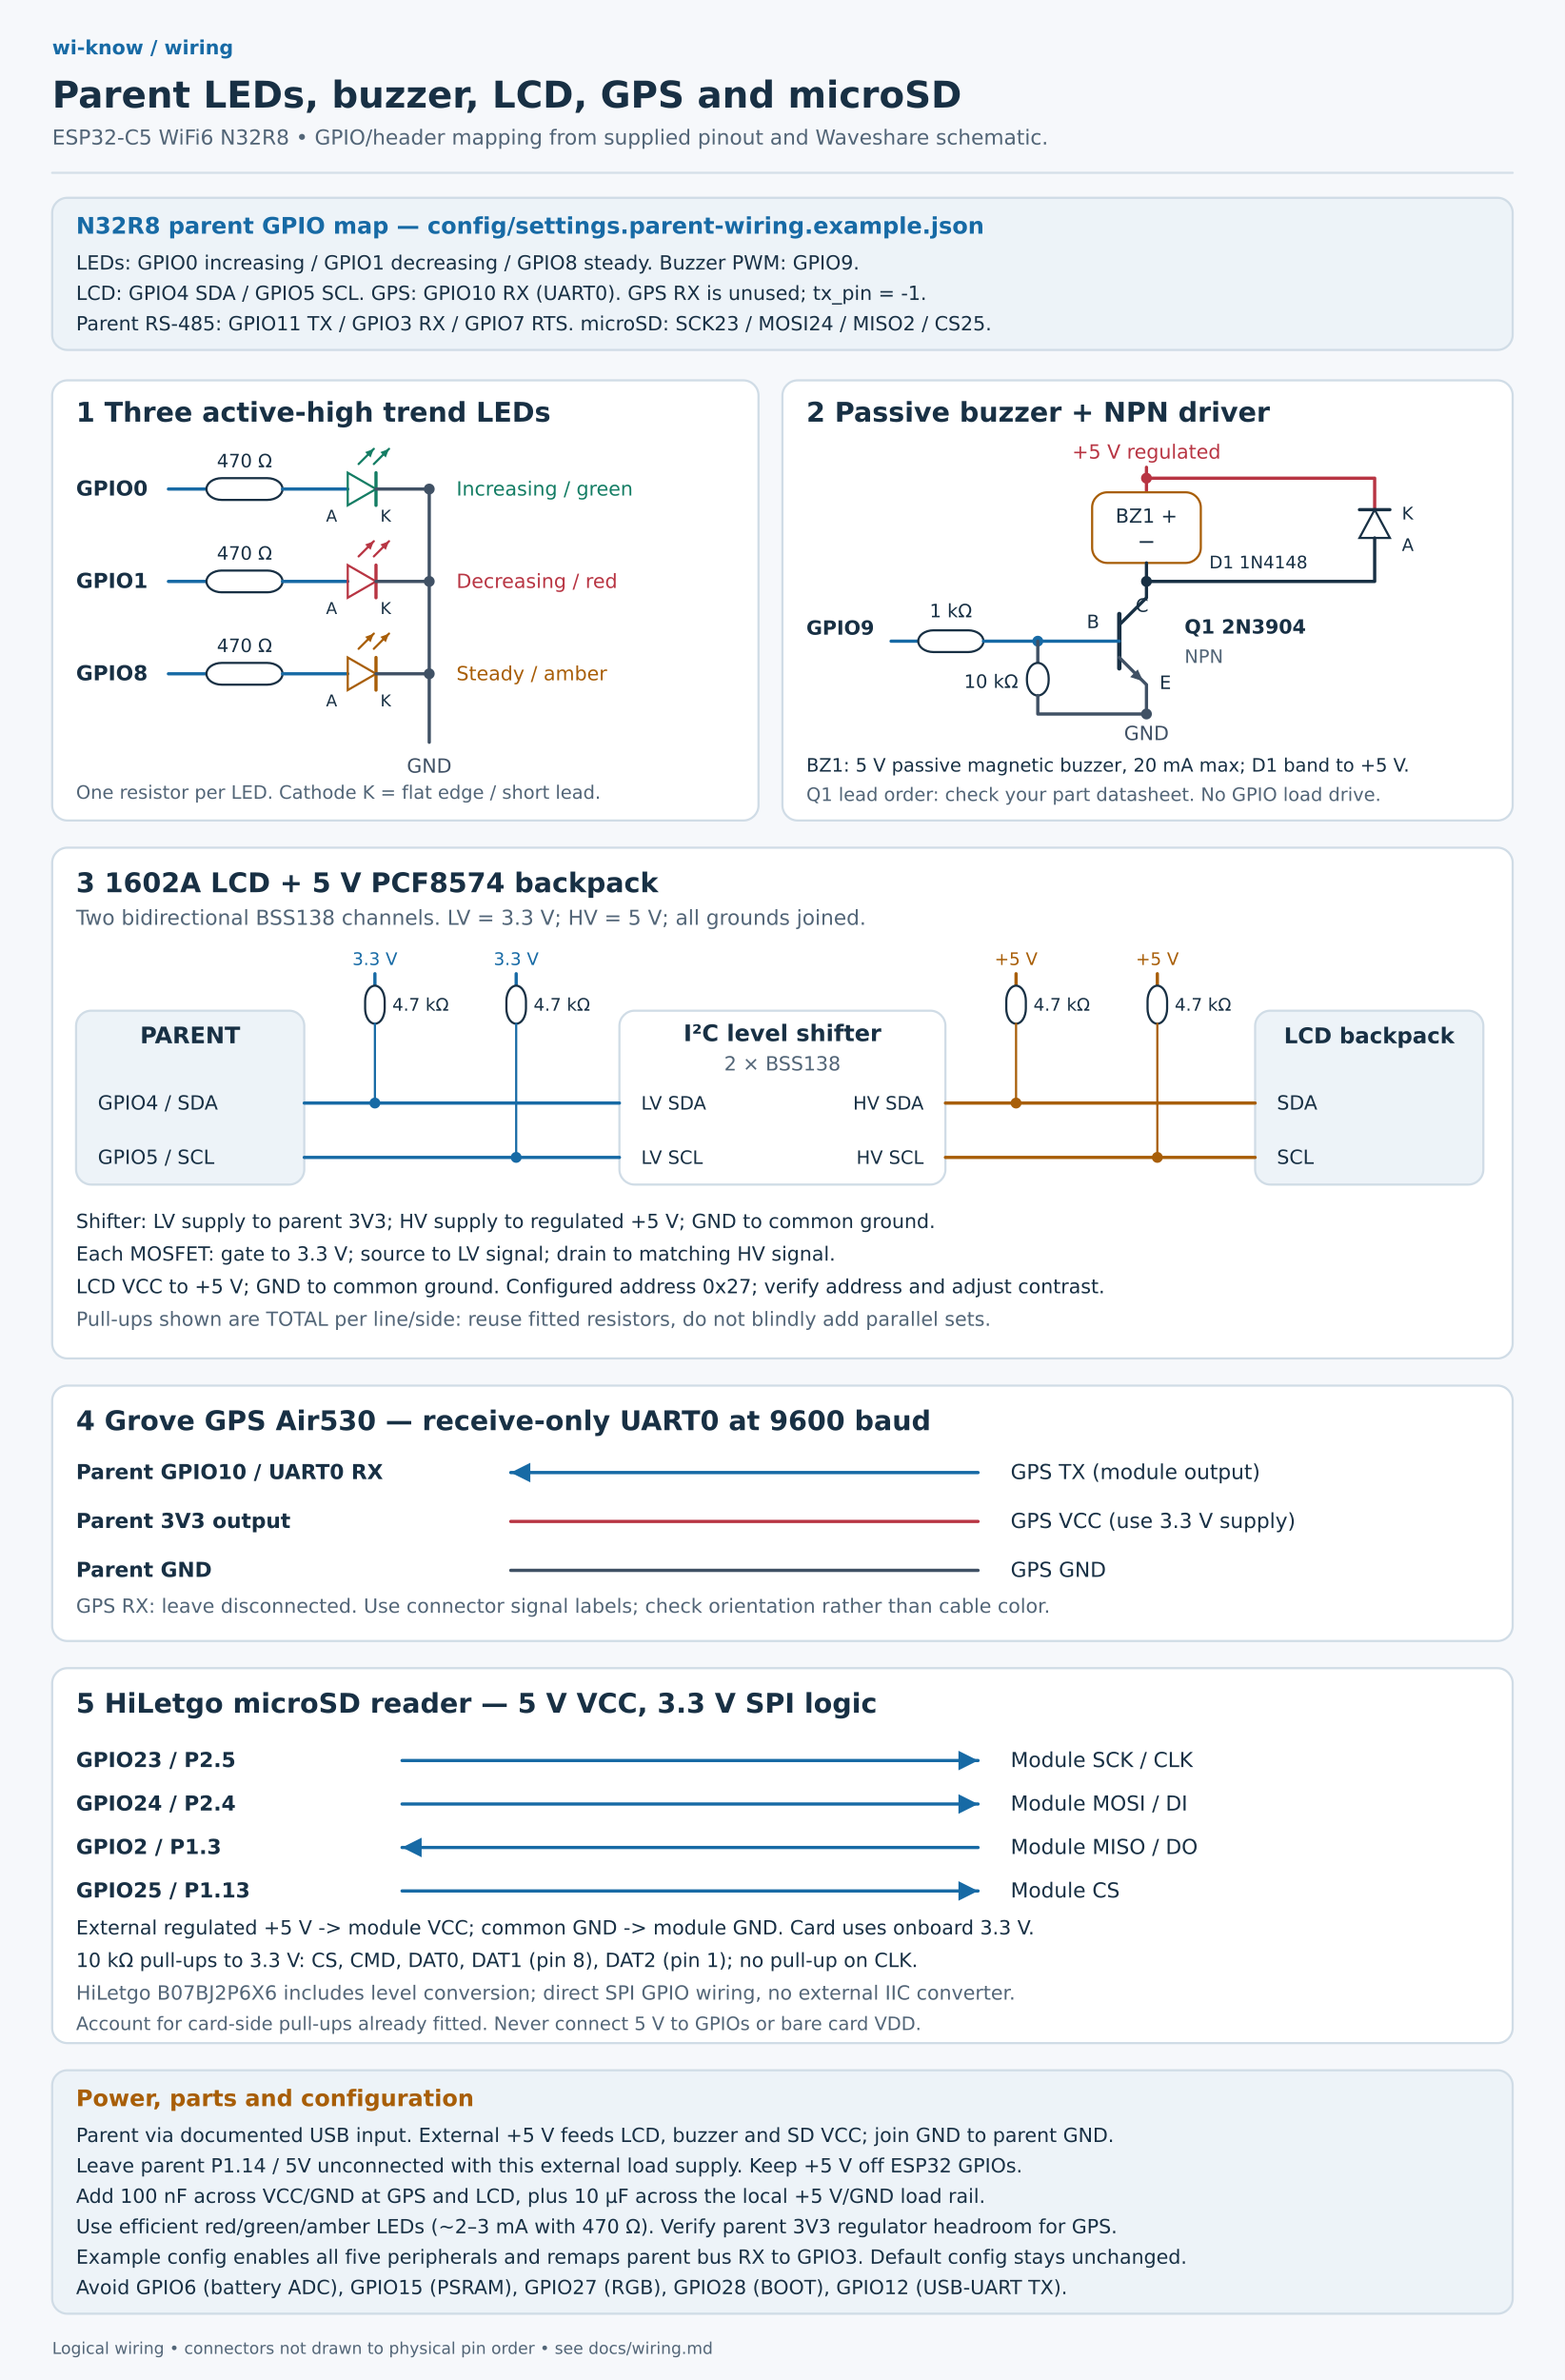
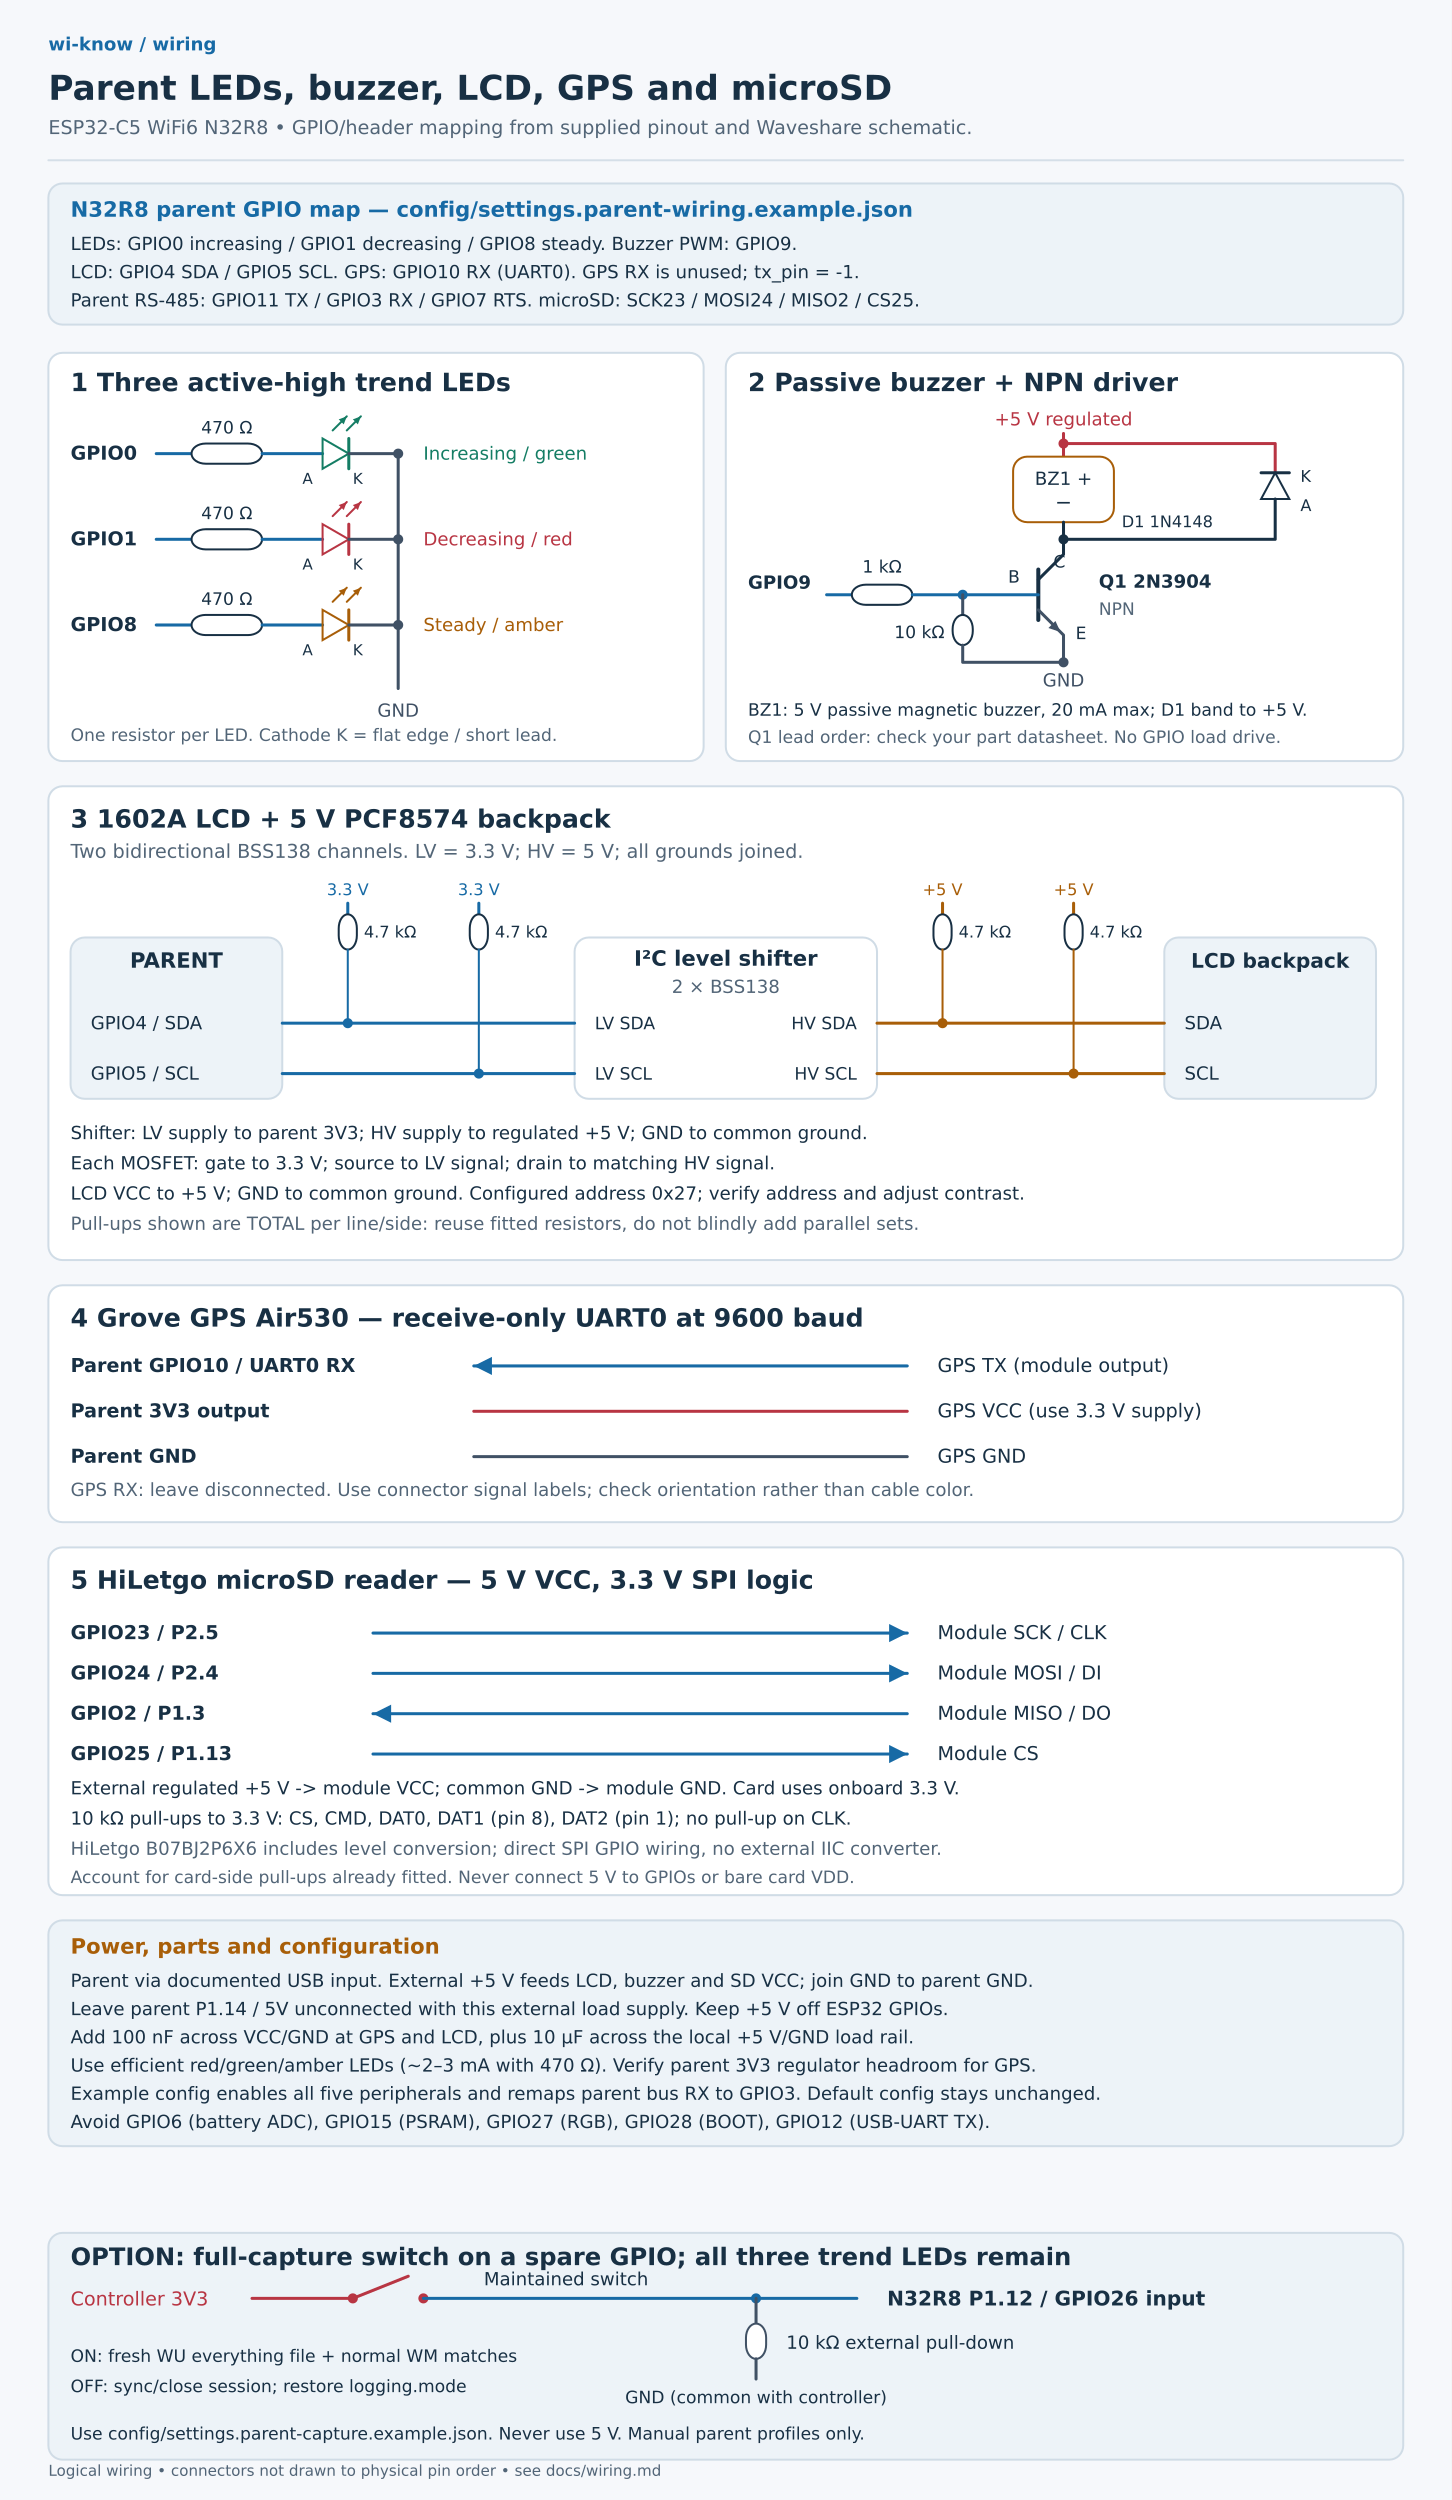
- <svg xmlns="http://www.w3.org/2000/svg" width="1440" height="2190" viewBox="0 0 1440 2190" role="img" aria-labelledby="title description">
+ <svg xmlns="http://www.w3.org/2000/svg" width="1440" height="2480" viewBox="0 0 1440 2480" role="img" aria-labelledby="title description">
  <defs>
    <marker id="arrow-blue" markerWidth="8" markerHeight="8" refX="6" refY="3" orient="auto-start-reverse">
      <path d="M0,0 L0,6 L6,3 z" fill="#176aa5" />
    </marker>
  </defs>
-   <rect width="1440" height="2190" fill="#f6f8fb" />
+   <rect width="1440" height="2480" fill="#f6f8fb" />
  <text x="48" y="50" fill="#176aa5" font-family="DejaVu Sans, Noto Sans, sans-serif" font-size="18" font-weight="700" text-anchor="start">wi-know / wiring</text>
  <text x="48" y="99" fill="#183044" font-family="DejaVu Sans, Noto Sans, sans-serif" font-size="34" font-weight="700" text-anchor="start">Parent LEDs, buzzer, LCD, GPS and microSD</text>
  <text x="48" y="133" fill="#526577" font-family="DejaVu Sans, Noto Sans, sans-serif" font-size="19" font-weight="400" text-anchor="start">ESP32-C5 WiFi6 N32R8 • GPIO/header mapping from supplied pinout and Waveshare schematic.</text>
  <polyline points="48,159 1392,159" fill="none" stroke="#d5dfe8" stroke-width="2" stroke-linejoin="round" stroke-linecap="round" />
  <rect x="48" y="182" width="1344" height="140" rx="14" fill="#edf3f8" stroke="#d0dce6" stroke-width="2" />
  <text x="70" y="215" fill="#176aa5" font-family="DejaVu Sans, Noto Sans, sans-serif" font-size="21" font-weight="700" text-anchor="start">N32R8 parent GPIO map — config/settings.parent-wiring.example.json</text>
  <text x="70" y="248" fill="#183044" font-family="DejaVu Sans, Noto Sans, sans-serif" font-size="18" font-weight="400" text-anchor="start">LEDs: GPIO0 increasing / GPIO1 decreasing / GPIO8 steady. Buzzer PWM: GPIO9.</text>
  <text x="70" y="276" fill="#183044" font-family="DejaVu Sans, Noto Sans, sans-serif" font-size="18" font-weight="400" text-anchor="start">LCD: GPIO4 SDA / GPIO5 SCL. GPS: GPIO10 RX (UART0). GPS RX is unused; tx_pin = -1.</text>
  <text x="70" y="304" fill="#183044" font-family="DejaVu Sans, Noto Sans, sans-serif" font-size="18" font-weight="400" text-anchor="start">Parent RS-485: GPIO11 TX / GPIO3 RX / GPIO7 RTS. microSD: SCK23 / MOSI24 / MISO2 / CS25.</text>
  <rect x="48" y="350" width="650" height="405" rx="14" fill="white" stroke="#d0dce6" stroke-width="2" />
  <text x="70" y="388" fill="#183044" font-family="DejaVu Sans, Noto Sans, sans-serif" font-size="25" font-weight="700" text-anchor="start">1  Three active-high trend LEDs</text>
  <text x="70" y="456" fill="#183044" font-family="DejaVu Sans, Noto Sans, sans-serif" font-size="19" font-weight="700" text-anchor="start">GPIO0</text>
  <polyline points="155,450 190,450" fill="none" stroke="#176aa5" stroke-width="3" stroke-linejoin="round" stroke-linecap="round" />
  <rect x="190" y="440" width="70" height="20" rx="14" fill="white" stroke="#183044" stroke-width="2" />
  <text x="225" y="430" fill="#183044" font-family="DejaVu Sans, Noto Sans, sans-serif" font-size="17" font-weight="400" text-anchor="middle">470 Ω</text>
  <polyline points="260,450 320,450" fill="none" stroke="#176aa5" stroke-width="3" stroke-linejoin="round" stroke-linecap="round" />
  <path d="M320,435 L320,465 L346,450 Z" fill="none" stroke="#147d64" stroke-width="2" />
  <polyline points="346,435 346,465" fill="none" stroke="#147d64" stroke-width="3" stroke-linejoin="round" stroke-linecap="round" />
  <polyline points="346,450 395,450" fill="none" stroke="#405165" stroke-width="3" stroke-linejoin="round" stroke-linecap="round" />
  <circle cx="395" cy="450" r="5" fill="#405165" />
  <text x="300" y="480" fill="#183044" font-family="DejaVu Sans, Noto Sans, sans-serif" font-size="15" font-weight="400" text-anchor="start">A</text>
  <text x="350" y="480" fill="#183044" font-family="DejaVu Sans, Noto Sans, sans-serif" font-size="15" font-weight="400" text-anchor="start">K</text>
  <polyline points="330,427 344,413" fill="none" stroke="#147d64" stroke-width="2" stroke-linejoin="round" stroke-linecap="round" />
  <path d="M344,413 l-8,3 l5,5 Z" fill="#147d64" />
  <polyline points="344,427 358,413" fill="none" stroke="#147d64" stroke-width="2" stroke-linejoin="round" stroke-linecap="round" />
  <path d="M358,413 l-8,3 l5,5 Z" fill="#147d64" />
  <text x="420" y="456" fill="#147d64" font-family="DejaVu Sans, Noto Sans, sans-serif" font-size="18" font-weight="400" text-anchor="start">Increasing / green</text>
  <text x="70" y="541" fill="#183044" font-family="DejaVu Sans, Noto Sans, sans-serif" font-size="19" font-weight="700" text-anchor="start">GPIO1</text>
  <polyline points="155,535 190,535" fill="none" stroke="#176aa5" stroke-width="3" stroke-linejoin="round" stroke-linecap="round" />
  <rect x="190" y="525" width="70" height="20" rx="14" fill="white" stroke="#183044" stroke-width="2" />
  <text x="225" y="515" fill="#183044" font-family="DejaVu Sans, Noto Sans, sans-serif" font-size="17" font-weight="400" text-anchor="middle">470 Ω</text>
  <polyline points="260,535 320,535" fill="none" stroke="#176aa5" stroke-width="3" stroke-linejoin="round" stroke-linecap="round" />
  <path d="M320,520 L320,550 L346,535 Z" fill="none" stroke="#b83543" stroke-width="2" />
  <polyline points="346,520 346,550" fill="none" stroke="#b83543" stroke-width="3" stroke-linejoin="round" stroke-linecap="round" />
  <polyline points="346,535 395,535" fill="none" stroke="#405165" stroke-width="3" stroke-linejoin="round" stroke-linecap="round" />
  <circle cx="395" cy="535" r="5" fill="#405165" />
  <text x="300" y="565" fill="#183044" font-family="DejaVu Sans, Noto Sans, sans-serif" font-size="15" font-weight="400" text-anchor="start">A</text>
  <text x="350" y="565" fill="#183044" font-family="DejaVu Sans, Noto Sans, sans-serif" font-size="15" font-weight="400" text-anchor="start">K</text>
  <polyline points="330,512 344,498" fill="none" stroke="#b83543" stroke-width="2" stroke-linejoin="round" stroke-linecap="round" />
  <path d="M344,498 l-8,3 l5,5 Z" fill="#b83543" />
  <polyline points="344,512 358,498" fill="none" stroke="#b83543" stroke-width="2" stroke-linejoin="round" stroke-linecap="round" />
  <path d="M358,498 l-8,3 l5,5 Z" fill="#b83543" />
  <text x="420" y="541" fill="#b83543" font-family="DejaVu Sans, Noto Sans, sans-serif" font-size="18" font-weight="400" text-anchor="start">Decreasing / red</text>
  <text x="70" y="626" fill="#183044" font-family="DejaVu Sans, Noto Sans, sans-serif" font-size="19" font-weight="700" text-anchor="start">GPIO8</text>
  <polyline points="155,620 190,620" fill="none" stroke="#176aa5" stroke-width="3" stroke-linejoin="round" stroke-linecap="round" />
  <rect x="190" y="610" width="70" height="20" rx="14" fill="white" stroke="#183044" stroke-width="2" />
  <text x="225" y="600" fill="#183044" font-family="DejaVu Sans, Noto Sans, sans-serif" font-size="17" font-weight="400" text-anchor="middle">470 Ω</text>
  <polyline points="260,620 320,620" fill="none" stroke="#176aa5" stroke-width="3" stroke-linejoin="round" stroke-linecap="round" />
  <path d="M320,605 L320,635 L346,620 Z" fill="none" stroke="#a85e08" stroke-width="2" />
  <polyline points="346,605 346,635" fill="none" stroke="#a85e08" stroke-width="3" stroke-linejoin="round" stroke-linecap="round" />
  <polyline points="346,620 395,620" fill="none" stroke="#405165" stroke-width="3" stroke-linejoin="round" stroke-linecap="round" />
  <circle cx="395" cy="620" r="5" fill="#405165" />
  <text x="300" y="650" fill="#183044" font-family="DejaVu Sans, Noto Sans, sans-serif" font-size="15" font-weight="400" text-anchor="start">A</text>
  <text x="350" y="650" fill="#183044" font-family="DejaVu Sans, Noto Sans, sans-serif" font-size="15" font-weight="400" text-anchor="start">K</text>
  <polyline points="330,597 344,583" fill="none" stroke="#a85e08" stroke-width="2" stroke-linejoin="round" stroke-linecap="round" />
  <path d="M344,583 l-8,3 l5,5 Z" fill="#a85e08" />
  <polyline points="344,597 358,583" fill="none" stroke="#a85e08" stroke-width="2" stroke-linejoin="round" stroke-linecap="round" />
  <path d="M358,583 l-8,3 l5,5 Z" fill="#a85e08" />
  <text x="420" y="626" fill="#a85e08" font-family="DejaVu Sans, Noto Sans, sans-serif" font-size="18" font-weight="400" text-anchor="start">Steady / amber</text>
  <polyline points="395,450 395,683" fill="none" stroke="#405165" stroke-width="3" stroke-linejoin="round" stroke-linecap="round" />
  <text x="395" y="711" fill="#405165" font-family="DejaVu Sans, Noto Sans, sans-serif" font-size="18" font-weight="400" text-anchor="middle">GND</text>
  <text x="70" y="735" fill="#526577" font-family="DejaVu Sans, Noto Sans, sans-serif" font-size="17" font-weight="400" text-anchor="start">One resistor per LED. Cathode K = flat edge / short lead.</text>
  <rect x="720" y="350" width="672" height="405" rx="14" fill="white" stroke="#d0dce6" stroke-width="2" />
  <text x="742" y="388" fill="#183044" font-family="DejaVu Sans, Noto Sans, sans-serif" font-size="25" font-weight="700" text-anchor="start">2  Passive buzzer + NPN driver</text>
  <text x="1055" y="422" fill="#b83543" font-family="DejaVu Sans, Noto Sans, sans-serif" font-size="18" font-weight="400" text-anchor="middle">+5 V regulated</text>
  <polyline points="1055,430 1055,453" fill="none" stroke="#b83543" stroke-width="3" stroke-linejoin="round" stroke-linecap="round" />
  <rect x="1005" y="453" width="100" height="65" rx="14" fill="white" stroke="#a85e08" stroke-width="2" />
  <text x="1055" y="481" fill="#183044" font-family="DejaVu Sans, Noto Sans, sans-serif" font-size="18" font-weight="400" text-anchor="middle">BZ1 +</text>
  <text x="1055" y="505" fill="#183044" font-family="DejaVu Sans, Noto Sans, sans-serif" font-size="20" font-weight="400" text-anchor="middle">−</text>
  <polyline points="1055,518 1055,550 1030,575" fill="none" stroke="#183044" stroke-width="3" stroke-linejoin="round" stroke-linecap="round" />
  <text x="1045" y="563" fill="#183044" font-family="DejaVu Sans, Noto Sans, sans-serif" font-size="17" font-weight="400" text-anchor="start">C</text>
  <polyline points="1030,565 1030,615" fill="none" stroke="#183044" stroke-width="4" stroke-linejoin="round" stroke-linecap="round" />
  <polyline points="1030,605 1055,630 1055,657" fill="none" stroke="#405165" stroke-width="3" stroke-linejoin="round" stroke-linecap="round" />
  <path d="M1052,627 l-12,-4 l7,-7 Z" fill="#405165" />
  <text x="1067" y="634" fill="#183044" font-family="DejaVu Sans, Noto Sans, sans-serif" font-size="17" font-weight="400" text-anchor="start">E</text>
  <text x="1090" y="583" fill="#183044" font-family="DejaVu Sans, Noto Sans, sans-serif" font-size="18" font-weight="700" text-anchor="start">Q1 2N3904</text>
  <text x="1090" y="610" fill="#526577" font-family="DejaVu Sans, Noto Sans, sans-serif" font-size="17" font-weight="400" text-anchor="start">NPN</text>
  <text x="742" y="584" fill="#183044" font-family="DejaVu Sans, Noto Sans, sans-serif" font-size="18" font-weight="700" text-anchor="start">GPIO9</text>
  <polyline points="820,590 845,590" fill="none" stroke="#176aa5" stroke-width="3" stroke-linejoin="round" stroke-linecap="round" />
  <rect x="845" y="580" width="60" height="20" rx="14" fill="white" stroke="#183044" stroke-width="2" />
  <text x="875" y="568" fill="#183044" font-family="DejaVu Sans, Noto Sans, sans-serif" font-size="17" font-weight="400" text-anchor="middle">1 kΩ</text>
  <polyline points="905,590 1030,590" fill="none" stroke="#176aa5" stroke-width="3" stroke-linejoin="round" stroke-linecap="round" />
  <text x="1000" y="578" fill="#183044" font-family="DejaVu Sans, Noto Sans, sans-serif" font-size="17" font-weight="400" text-anchor="start">B</text>
  <circle cx="955" cy="590" r="5" fill="#176aa5" />
  <polyline points="955,590 955,610" fill="none" stroke="#405165" stroke-width="3" stroke-linejoin="round" stroke-linecap="round" />
  <rect x="945" y="610" width="20" height="30" rx="14" fill="white" stroke="#183044" stroke-width="2" />
  <text x="937" y="633" fill="#183044" font-family="DejaVu Sans, Noto Sans, sans-serif" font-size="17" font-weight="400" text-anchor="end">10 kΩ</text>
  <polyline points="955,640 955,657 1055,657" fill="none" stroke="#405165" stroke-width="3" stroke-linejoin="round" stroke-linecap="round" />
  <circle cx="1055" cy="657" r="5" fill="#405165" />
  <text x="1055" y="681" fill="#405165" font-family="DejaVu Sans, Noto Sans, sans-serif" font-size="18" font-weight="400" text-anchor="middle">GND</text>
  <polyline points="1055,440 1265,440 1265,469" fill="none" stroke="#b83543" stroke-width="3" stroke-linejoin="round" stroke-linecap="round" />
  <circle cx="1055" cy="440" r="5" fill="#b83543" />
  <polyline points="1251,469 1279,469" fill="none" stroke="#183044" stroke-width="3" stroke-linejoin="round" stroke-linecap="round" />
  <path d="M1251,495 L1279,495 L1265,469 Z" fill="none" stroke="#183044" stroke-width="2" />
  <polyline points="1265,495 1265,535 1055,535" fill="none" stroke="#183044" stroke-width="3" stroke-linejoin="round" stroke-linecap="round" />
  <circle cx="1055" cy="535" r="5" fill="#183044" />
  <text x="1290" y="478" fill="#183044" font-family="DejaVu Sans, Noto Sans, sans-serif" font-size="16" font-weight="400" text-anchor="start">K</text>
  <text x="1290" y="507" fill="#183044" font-family="DejaVu Sans, Noto Sans, sans-serif" font-size="16" font-weight="400" text-anchor="start">A</text>
  <text x="1158" y="523" fill="#183044" font-family="DejaVu Sans, Noto Sans, sans-serif" font-size="16" font-weight="400" text-anchor="middle">D1 1N4148</text>
  <text x="742" y="710" fill="#183044" font-family="DejaVu Sans, Noto Sans, sans-serif" font-size="17" font-weight="400" text-anchor="start">BZ1: 5 V passive magnetic buzzer, 20 mA max; D1 band to +5 V.</text>
  <text x="742" y="737" fill="#526577" font-family="DejaVu Sans, Noto Sans, sans-serif" font-size="17" font-weight="400" text-anchor="start">Q1 lead order: check your part datasheet. No GPIO load drive.</text>
  <rect x="48" y="780" width="1344" height="470" rx="14" fill="white" stroke="#d0dce6" stroke-width="2" />
  <text x="70" y="821" fill="#183044" font-family="DejaVu Sans, Noto Sans, sans-serif" font-size="25" font-weight="700" text-anchor="start">3  1602A LCD + 5 V PCF8574 backpack</text>
  <text x="70" y="851" fill="#526577" font-family="DejaVu Sans, Noto Sans, sans-serif" font-size="19" font-weight="400" text-anchor="start">Two bidirectional BSS138 channels. LV = 3.3 V; HV = 5 V; all grounds joined.</text>
  <rect x="70" y="930" width="210" height="160" rx="14" fill="#edf3f8" stroke="#d0dce6" stroke-width="2" />
  <text x="175" y="960" fill="#183044" font-family="DejaVu Sans, Noto Sans, sans-serif" font-size="21" font-weight="700" text-anchor="middle">PARENT</text>
  <rect x="570" y="930" width="300" height="160" rx="14" fill="white" stroke="#d0dce6" stroke-width="2" />
  <text x="720" y="958" fill="#183044" font-family="DejaVu Sans, Noto Sans, sans-serif" font-size="21" font-weight="700" text-anchor="middle">I²C level shifter</text>
  <text x="720" y="985" fill="#526577" font-family="DejaVu Sans, Noto Sans, sans-serif" font-size="18" font-weight="400" text-anchor="middle">2 × BSS138</text>
  <rect x="1155" y="930" width="210" height="160" rx="14" fill="#edf3f8" stroke="#d0dce6" stroke-width="2" />
  <text x="1260" y="960" fill="#183044" font-family="DejaVu Sans, Noto Sans, sans-serif" font-size="20" font-weight="700" text-anchor="middle">LCD backpack</text>
  <text x="90" y="1021" fill="#183044" font-family="DejaVu Sans, Noto Sans, sans-serif" font-size="18" font-weight="400" text-anchor="start">GPIO4 / SDA</text>
  <polyline points="280,1015 570,1015" fill="none" stroke="#176aa5" stroke-width="3" stroke-linejoin="round" stroke-linecap="round" />
  <text x="590" y="1021" fill="#183044" font-family="DejaVu Sans, Noto Sans, sans-serif" font-size="17" font-weight="400" text-anchor="start">LV SDA</text>
  <text x="850" y="1021" fill="#183044" font-family="DejaVu Sans, Noto Sans, sans-serif" font-size="17" font-weight="400" text-anchor="end">HV SDA</text>
  <polyline points="870,1015 1155,1015" fill="none" stroke="#a85e08" stroke-width="3" stroke-linejoin="round" stroke-linecap="round" />
  <text x="1175" y="1021" fill="#183044" font-family="DejaVu Sans, Noto Sans, sans-serif" font-size="18" font-weight="400" text-anchor="start">SDA</text>
  <text x="90" y="1071" fill="#183044" font-family="DejaVu Sans, Noto Sans, sans-serif" font-size="18" font-weight="400" text-anchor="start">GPIO5 / SCL</text>
  <polyline points="280,1065 570,1065" fill="none" stroke="#176aa5" stroke-width="3" stroke-linejoin="round" stroke-linecap="round" />
  <text x="590" y="1071" fill="#183044" font-family="DejaVu Sans, Noto Sans, sans-serif" font-size="17" font-weight="400" text-anchor="start">LV SCL</text>
  <text x="850" y="1071" fill="#183044" font-family="DejaVu Sans, Noto Sans, sans-serif" font-size="17" font-weight="400" text-anchor="end">HV SCL</text>
  <polyline points="870,1065 1155,1065" fill="none" stroke="#a85e08" stroke-width="3" stroke-linejoin="round" stroke-linecap="round" />
  <text x="1175" y="1071" fill="#183044" font-family="DejaVu Sans, Noto Sans, sans-serif" font-size="18" font-weight="400" text-anchor="start">SCL</text>
  <text x="345" y="888" fill="#176aa5" font-family="DejaVu Sans, Noto Sans, sans-serif" font-size="16" font-weight="400" text-anchor="middle">3.3 V</text>
  <polyline points="345,896 345,907" fill="none" stroke="#176aa5" stroke-width="3" stroke-linejoin="round" stroke-linecap="round" />
  <rect x="336" y="907" width="18" height="35" rx="14" fill="white" stroke="#183044" stroke-width="2" />
  <text x="361" y="930" fill="#183044" font-family="DejaVu Sans, Noto Sans, sans-serif" font-size="16" font-weight="400" text-anchor="start">4.7 kΩ</text>
  <polyline points="345,942 345,1015" fill="none" stroke="#176aa5" stroke-width="2" stroke-linejoin="round" stroke-linecap="round" />
  <circle cx="345" cy="1015" r="5" fill="#176aa5" />
  <text x="475" y="888" fill="#176aa5" font-family="DejaVu Sans, Noto Sans, sans-serif" font-size="16" font-weight="400" text-anchor="middle">3.3 V</text>
  <polyline points="475,896 475,907" fill="none" stroke="#176aa5" stroke-width="3" stroke-linejoin="round" stroke-linecap="round" />
  <rect x="466" y="907" width="18" height="35" rx="14" fill="white" stroke="#183044" stroke-width="2" />
  <text x="491" y="930" fill="#183044" font-family="DejaVu Sans, Noto Sans, sans-serif" font-size="16" font-weight="400" text-anchor="start">4.7 kΩ</text>
  <polyline points="475,942 475,1065" fill="none" stroke="#176aa5" stroke-width="2" stroke-linejoin="round" stroke-linecap="round" />
  <circle cx="475" cy="1065" r="5" fill="#176aa5" />
  <text x="935" y="888" fill="#a85e08" font-family="DejaVu Sans, Noto Sans, sans-serif" font-size="16" font-weight="400" text-anchor="middle">+5 V</text>
  <polyline points="935,896 935,907" fill="none" stroke="#a85e08" stroke-width="3" stroke-linejoin="round" stroke-linecap="round" />
  <rect x="926" y="907" width="18" height="35" rx="14" fill="white" stroke="#183044" stroke-width="2" />
  <text x="951" y="930" fill="#183044" font-family="DejaVu Sans, Noto Sans, sans-serif" font-size="16" font-weight="400" text-anchor="start">4.7 kΩ</text>
  <polyline points="935,942 935,1015" fill="none" stroke="#a85e08" stroke-width="2" stroke-linejoin="round" stroke-linecap="round" />
  <circle cx="935" cy="1015" r="5" fill="#a85e08" />
  <text x="1065" y="888" fill="#a85e08" font-family="DejaVu Sans, Noto Sans, sans-serif" font-size="16" font-weight="400" text-anchor="middle">+5 V</text>
  <polyline points="1065,896 1065,907" fill="none" stroke="#a85e08" stroke-width="3" stroke-linejoin="round" stroke-linecap="round" />
  <rect x="1056" y="907" width="18" height="35" rx="14" fill="white" stroke="#183044" stroke-width="2" />
  <text x="1081" y="930" fill="#183044" font-family="DejaVu Sans, Noto Sans, sans-serif" font-size="16" font-weight="400" text-anchor="start">4.7 kΩ</text>
  <polyline points="1065,942 1065,1065" fill="none" stroke="#a85e08" stroke-width="2" stroke-linejoin="round" stroke-linecap="round" />
  <circle cx="1065" cy="1065" r="5" fill="#a85e08" />
  <text x="70" y="1130" fill="#183044" font-family="DejaVu Sans, Noto Sans, sans-serif" font-size="18" font-weight="400" text-anchor="start">Shifter: LV supply to parent 3V3; HV supply to regulated +5 V; GND to common ground.</text>
  <text x="70" y="1160" fill="#183044" font-family="DejaVu Sans, Noto Sans, sans-serif" font-size="18" font-weight="400" text-anchor="start">Each MOSFET: gate to 3.3 V; source to LV signal; drain to matching HV signal.</text>
  <text x="70" y="1190" fill="#183044" font-family="DejaVu Sans, Noto Sans, sans-serif" font-size="18" font-weight="400" text-anchor="start">LCD VCC to +5 V; GND to common ground. Configured address 0x27; verify address and adjust contrast.</text>
  <text x="70" y="1220" fill="#526577" font-family="DejaVu Sans, Noto Sans, sans-serif" font-size="18" font-weight="400" text-anchor="start">Pull-ups shown are TOTAL per line/side: reuse fitted resistors, do not blindly add parallel sets.</text>
  <rect x="48" y="1275" width="1344" height="235" rx="14" fill="white" stroke="#d0dce6" stroke-width="2" />
  <text x="70" y="1316" fill="#183044" font-family="DejaVu Sans, Noto Sans, sans-serif" font-size="25" font-weight="700" text-anchor="start">4  Grove GPS Air530 — receive-only UART0 at 9600 baud</text>
  <text x="70" y="1361" fill="#183044" font-family="DejaVu Sans, Noto Sans, sans-serif" font-size="19" font-weight="700" text-anchor="start">Parent GPIO10 / UART0 RX</text>
  <text x="930" y="1361" fill="#183044" font-family="DejaVu Sans, Noto Sans, sans-serif" font-size="19" font-weight="400" text-anchor="start">GPS TX (module output)</text>
  <polyline points="900,1355 470,1355" fill="none" stroke="#176aa5" stroke-width="3" stroke-linejoin="round" stroke-linecap="round" marker-end="url(#arrow-blue)" />
  <text x="70" y="1406" fill="#183044" font-family="DejaVu Sans, Noto Sans, sans-serif" font-size="19" font-weight="700" text-anchor="start">Parent 3V3 output</text>
  <text x="930" y="1406" fill="#183044" font-family="DejaVu Sans, Noto Sans, sans-serif" font-size="19" font-weight="400" text-anchor="start">GPS VCC (use 3.3 V supply)</text>
  <polyline points="470,1400 900,1400" fill="none" stroke="#b83543" stroke-width="3" stroke-linejoin="round" stroke-linecap="round" />
  <text x="70" y="1451" fill="#183044" font-family="DejaVu Sans, Noto Sans, sans-serif" font-size="19" font-weight="700" text-anchor="start">Parent GND</text>
  <text x="930" y="1451" fill="#183044" font-family="DejaVu Sans, Noto Sans, sans-serif" font-size="19" font-weight="400" text-anchor="start">GPS GND</text>
  <polyline points="470,1445 900,1445" fill="none" stroke="#405165" stroke-width="3" stroke-linejoin="round" stroke-linecap="round" />
  <text x="70" y="1484" fill="#526577" font-family="DejaVu Sans, Noto Sans, sans-serif" font-size="18" font-weight="400" text-anchor="start">GPS RX: leave disconnected. Use connector signal labels; check orientation rather than cable color.</text>
  <rect x="48" y="1535" width="1344" height="345" rx="14" fill="white" stroke="#d0dce6" stroke-width="2" />
  <text x="70" y="1576" fill="#183044" font-family="DejaVu Sans, Noto Sans, sans-serif" font-size="25" font-weight="700" text-anchor="start">5  HiLetgo microSD reader — 5 V VCC, 3.3 V SPI logic</text>
  <text x="70" y="1626" fill="#183044" font-family="DejaVu Sans, Noto Sans, sans-serif" font-size="19" font-weight="700" text-anchor="start">GPIO23 / P2.5</text>
  <text x="930" y="1626" fill="#183044" font-family="DejaVu Sans, Noto Sans, sans-serif" font-size="19" font-weight="400" text-anchor="start">Module SCK / CLK</text>
  <polyline points="370,1620 900,1620" fill="none" stroke="#176aa5" stroke-width="3" stroke-linejoin="round" stroke-linecap="round" marker-end="url(#arrow-blue)" />
  <text x="70" y="1666" fill="#183044" font-family="DejaVu Sans, Noto Sans, sans-serif" font-size="19" font-weight="700" text-anchor="start">GPIO24 / P2.4</text>
  <text x="930" y="1666" fill="#183044" font-family="DejaVu Sans, Noto Sans, sans-serif" font-size="19" font-weight="400" text-anchor="start">Module MOSI / DI</text>
  <polyline points="370,1660 900,1660" fill="none" stroke="#176aa5" stroke-width="3" stroke-linejoin="round" stroke-linecap="round" marker-end="url(#arrow-blue)" />
  <text x="70" y="1706" fill="#183044" font-family="DejaVu Sans, Noto Sans, sans-serif" font-size="19" font-weight="700" text-anchor="start">GPIO2 / P1.3</text>
  <text x="930" y="1706" fill="#183044" font-family="DejaVu Sans, Noto Sans, sans-serif" font-size="19" font-weight="400" text-anchor="start">Module MISO / DO</text>
  <polyline points="900,1700 370,1700" fill="none" stroke="#176aa5" stroke-width="3" stroke-linejoin="round" stroke-linecap="round" marker-end="url(#arrow-blue)" />
  <text x="70" y="1746" fill="#183044" font-family="DejaVu Sans, Noto Sans, sans-serif" font-size="19" font-weight="700" text-anchor="start">GPIO25 / P1.13</text>
  <text x="930" y="1746" fill="#183044" font-family="DejaVu Sans, Noto Sans, sans-serif" font-size="19" font-weight="400" text-anchor="start">Module CS</text>
  <polyline points="370,1740 900,1740" fill="none" stroke="#176aa5" stroke-width="3" stroke-linejoin="round" stroke-linecap="round" marker-end="url(#arrow-blue)" />
  <text x="70" y="1780" fill="#183044" font-family="DejaVu Sans, Noto Sans, sans-serif" font-size="18" font-weight="400" text-anchor="start">External regulated +5 V -&gt; module VCC; common GND -&gt; module GND. Card uses onboard 3.3 V.</text>
  <text x="70" y="1810" fill="#183044" font-family="DejaVu Sans, Noto Sans, sans-serif" font-size="18" font-weight="400" text-anchor="start">10 kΩ pull-ups to 3.3 V: CS, CMD, DAT0, DAT1 (pin 8), DAT2 (pin 1); no pull-up on CLK.</text>
  <text x="70" y="1840" fill="#526577" font-family="DejaVu Sans, Noto Sans, sans-serif" font-size="18" font-weight="400" text-anchor="start">HiLetgo B07BJ2P6X6 includes level conversion; direct SPI GPIO wiring, no external IIC converter.</text>
  <text x="70" y="1868" fill="#526577" font-family="DejaVu Sans, Noto Sans, sans-serif" font-size="17" font-weight="400" text-anchor="start">Account for card-side pull-ups already fitted. Never connect 5 V to GPIOs or bare card VDD.</text>
  <rect x="48" y="1905" width="1344" height="224" rx="14" fill="#edf3f8" stroke="#d0dce6" stroke-width="2" />
  <text x="70" y="1938" fill="#a85e08" font-family="DejaVu Sans, Noto Sans, sans-serif" font-size="21" font-weight="700" text-anchor="start">Power, parts and configuration</text>
  <text x="70" y="1971" fill="#183044" font-family="DejaVu Sans, Noto Sans, sans-serif" font-size="18" font-weight="400" text-anchor="start">Parent via documented USB input. External +5 V feeds LCD, buzzer and SD VCC; join GND to parent GND.</text>
  <text x="70" y="1999" fill="#183044" font-family="DejaVu Sans, Noto Sans, sans-serif" font-size="18" font-weight="400" text-anchor="start">Leave parent P1.14 / 5V unconnected with this external load supply. Keep +5 V off ESP32 GPIOs.</text>
  <text x="70" y="2027" fill="#183044" font-family="DejaVu Sans, Noto Sans, sans-serif" font-size="18" font-weight="400" text-anchor="start">Add 100 nF across VCC/GND at GPS and LCD, plus 10 µF across the local +5 V/GND load rail.</text>
  <text x="70" y="2055" fill="#183044" font-family="DejaVu Sans, Noto Sans, sans-serif" font-size="18" font-weight="400" text-anchor="start">Use efficient red/green/amber LEDs (~2–3 mA with 470 Ω). Verify parent 3V3 regulator headroom for GPS.</text>
  <text x="70" y="2083" fill="#183044" font-family="DejaVu Sans, Noto Sans, sans-serif" font-size="18" font-weight="400" text-anchor="start">Example config enables all five peripherals and remaps parent bus RX to GPIO3. Default config stays unchanged.</text>
  <text x="70" y="2111" fill="#183044" font-family="DejaVu Sans, Noto Sans, sans-serif" font-size="18" font-weight="400" text-anchor="start">Avoid GPIO6 (battery ADC), GPIO15 (PSRAM), GPIO27 (RGB), GPIO28 (BOOT), GPIO12 (USB-UART TX).</text>
-   <text x="48" y="2166" fill="#526577" font-family="DejaVu Sans, Noto Sans, sans-serif" font-size="15" font-weight="400" text-anchor="start">Logical wiring • connectors not drawn to physical pin order • see docs/wiring.md</text>
+   <rect x="48" y="2215" width="1344" height="225" rx="14" fill="#edf3f8" stroke="#d0dce6" stroke-width="2" />
+   <text x="70" y="2247" fill="#183044" font-family="DejaVu Sans, Noto Sans, sans-serif" font-size="24" font-weight="700" text-anchor="start">OPTION: full-capture switch on a spare GPIO; all three trend LEDs remain</text>
+   <text x="70" y="2287" fill="#b83543" font-family="DejaVu Sans, Noto Sans, sans-serif" font-size="19" font-weight="400" text-anchor="start">Controller 3V3</text>
+   <polyline points="250,2280 350,2280" fill="none" stroke="#b83543" stroke-width="3" stroke-linejoin="round" stroke-linecap="round" />
+   <circle cx="350" cy="2280" r="5" fill="#b83543" />
+   <polyline points="350,2280 405,2258" fill="none" stroke="#b83543" stroke-width="3" stroke-linejoin="round" stroke-linecap="round" />
+   <circle cx="420" cy="2280" r="5" fill="#b83543" />
+   <polyline points="420,2280 850,2280" fill="none" stroke="#176aa5" stroke-width="3" stroke-linejoin="round" stroke-linecap="round" />
+   <text x="480" y="2267" fill="#183044" font-family="DejaVu Sans, Noto Sans, sans-serif" font-size="18" font-weight="400" text-anchor="start">Maintained switch</text>
+   <text x="880" y="2287" fill="#183044" font-family="DejaVu Sans, Noto Sans, sans-serif" font-size="20" font-weight="700" text-anchor="start">N32R8 P1.12 / GPIO26 input</text>
+   <circle cx="750" cy="2280" r="5" fill="#176aa5" />
+   <polyline points="750,2280 750,2305" fill="none" stroke="#405165" stroke-width="3" stroke-linejoin="round" stroke-linecap="round" />
+   <rect x="740" y="2305" width="20" height="35" rx="14" fill="white" stroke="#405165" stroke-width="2" />
+   <polyline points="750,2340 750,2360" fill="none" stroke="#405165" stroke-width="3" stroke-linejoin="round" stroke-linecap="round" />
+   <text x="780" y="2330" fill="#183044" font-family="DejaVu Sans, Noto Sans, sans-serif" font-size="18" font-weight="400" text-anchor="start">10 kΩ external pull-down</text>
+   <text x="750" y="2384" fill="#183044" font-family="DejaVu Sans, Noto Sans, sans-serif" font-size="17" font-weight="400" text-anchor="middle">GND (common with controller)</text>
+   <text x="70" y="2343" fill="#183044" font-family="DejaVu Sans, Noto Sans, sans-serif" font-size="17" font-weight="400" text-anchor="start">ON: fresh WU everything file + normal WM matches</text>
+   <text x="70" y="2373" fill="#183044" font-family="DejaVu Sans, Noto Sans, sans-serif" font-size="17" font-weight="400" text-anchor="start">OFF: sync/close session; restore logging.mode</text>
+   <text x="70" y="2420" fill="#183044" font-family="DejaVu Sans, Noto Sans, sans-serif" font-size="17" font-weight="400" text-anchor="start">Use config/settings.parent-capture.example.json. Never use 5 V. Manual parent profiles only.</text>
+   <text x="48" y="2456" fill="#526577" font-family="DejaVu Sans, Noto Sans, sans-serif" font-size="15" font-weight="400" text-anchor="start">Logical wiring • connectors not drawn to physical pin order • see docs/wiring.md</text>
</svg>
